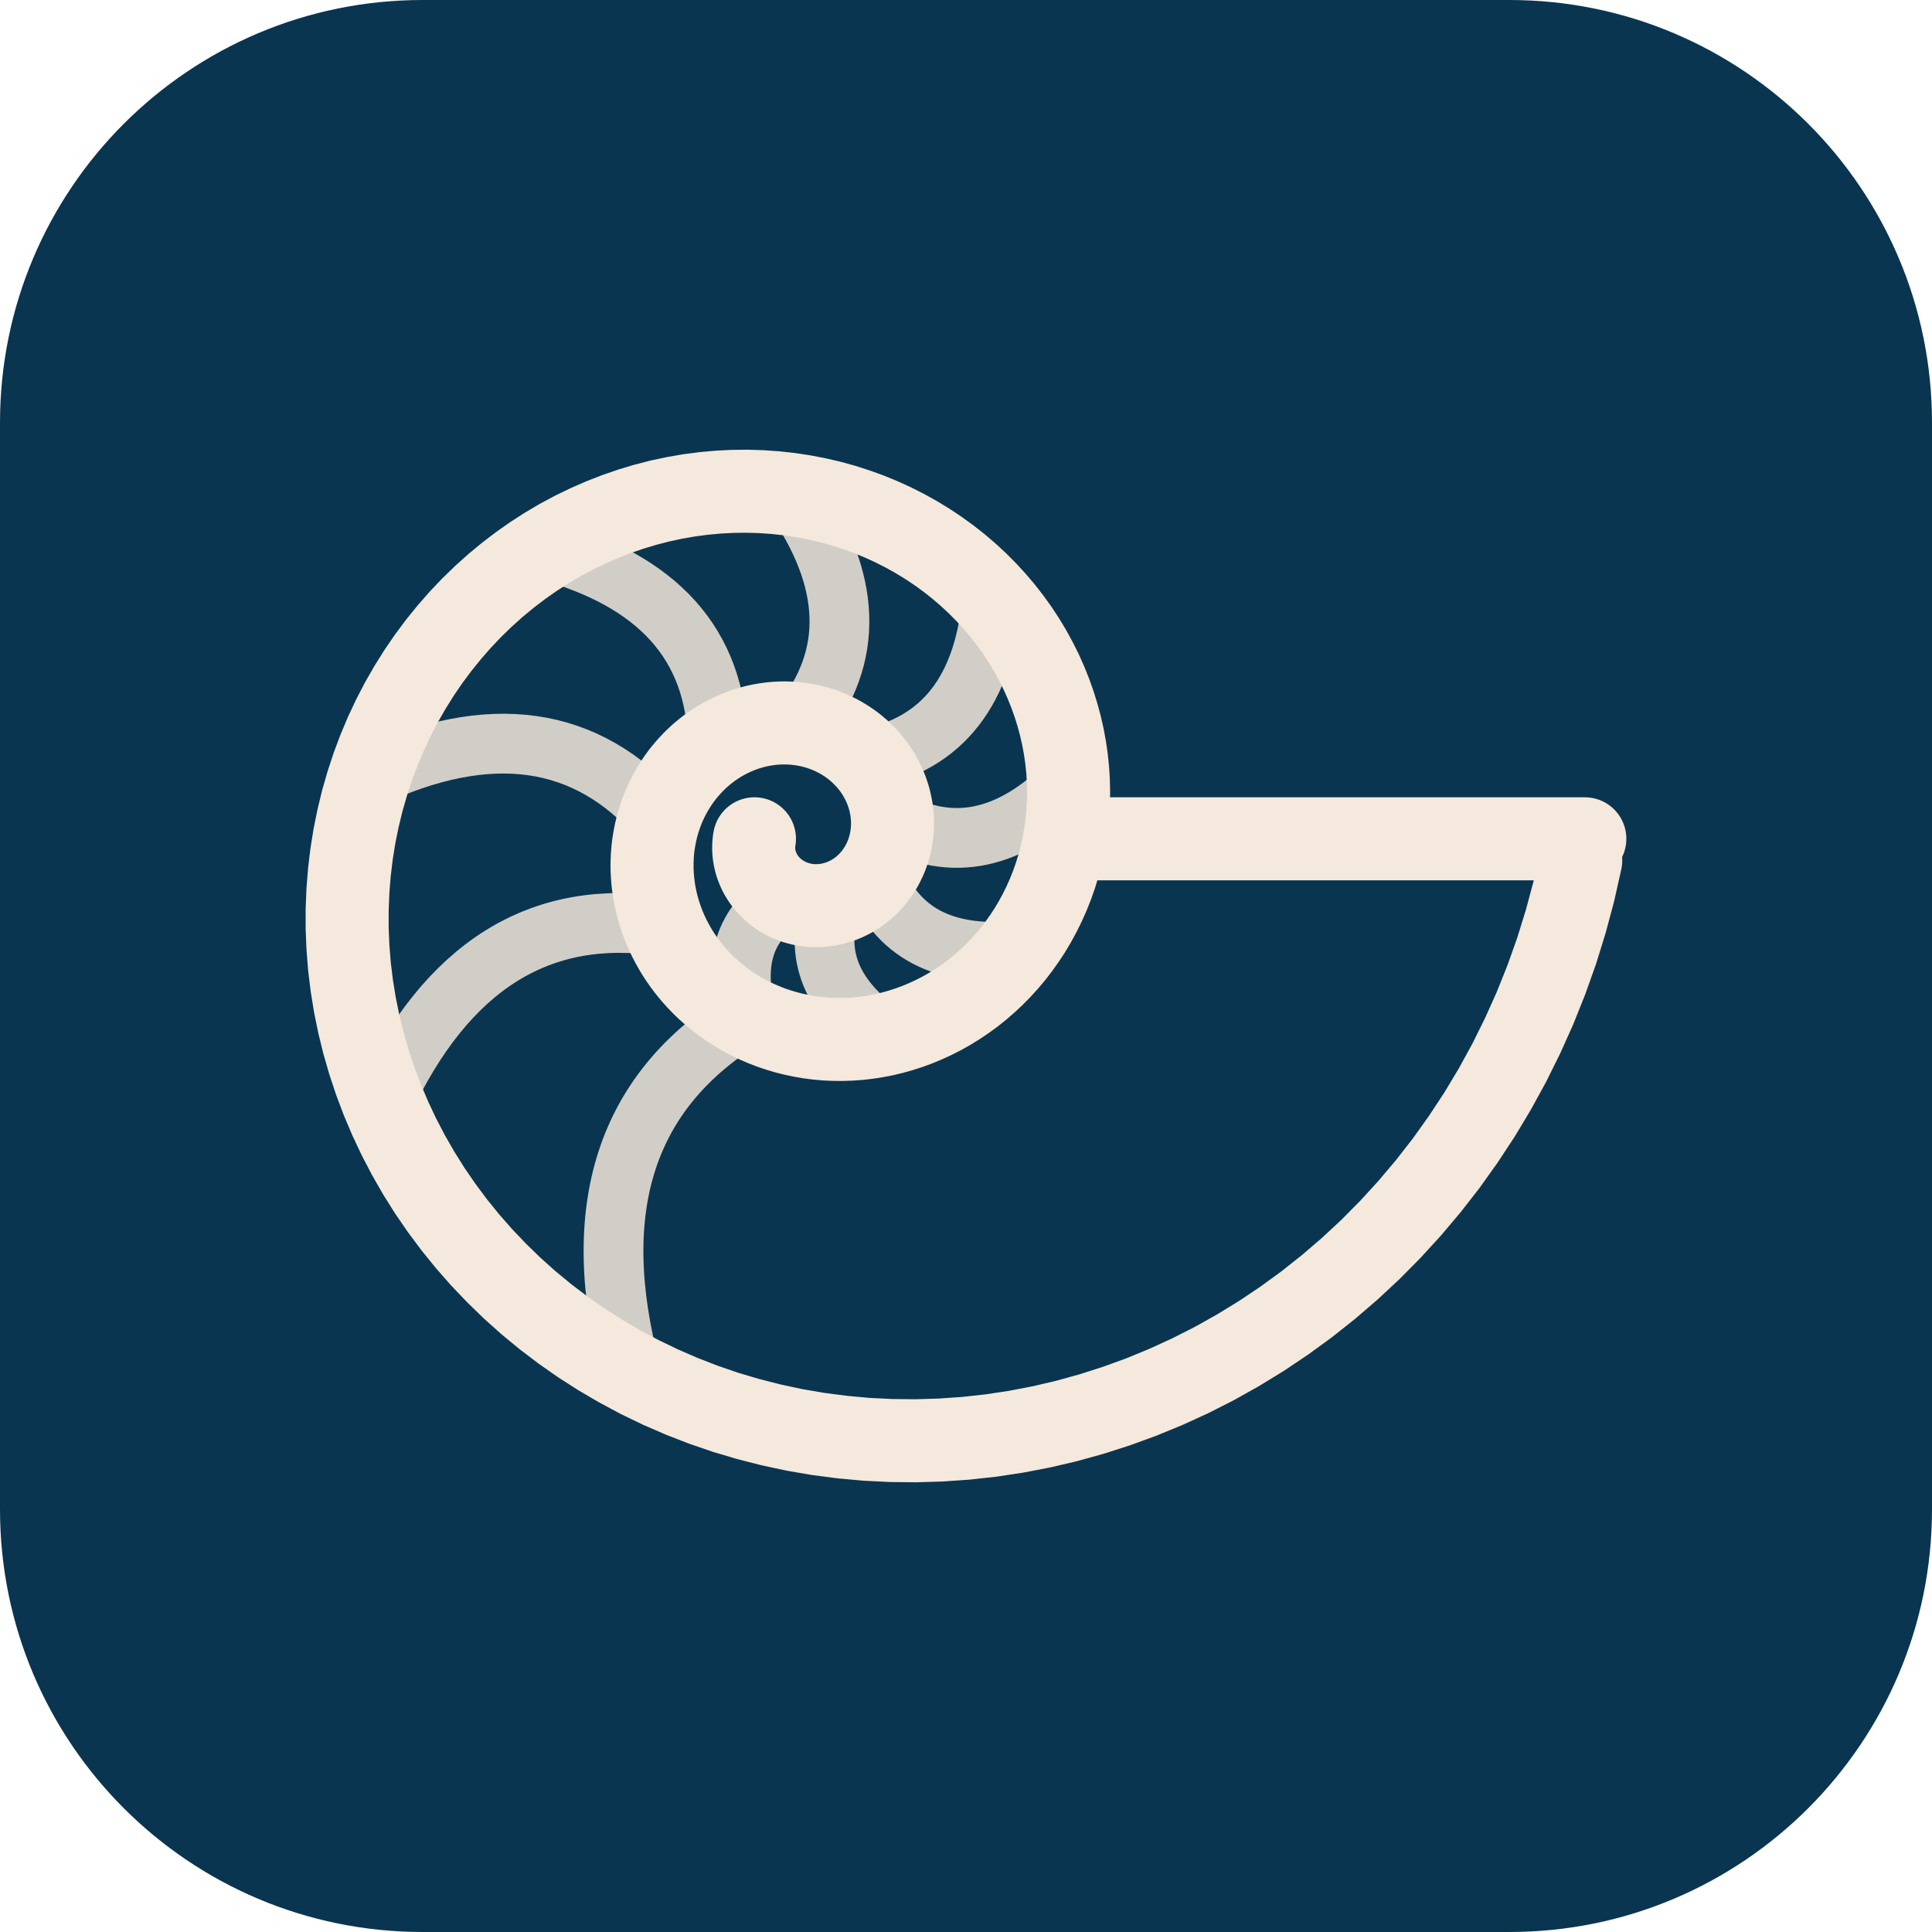
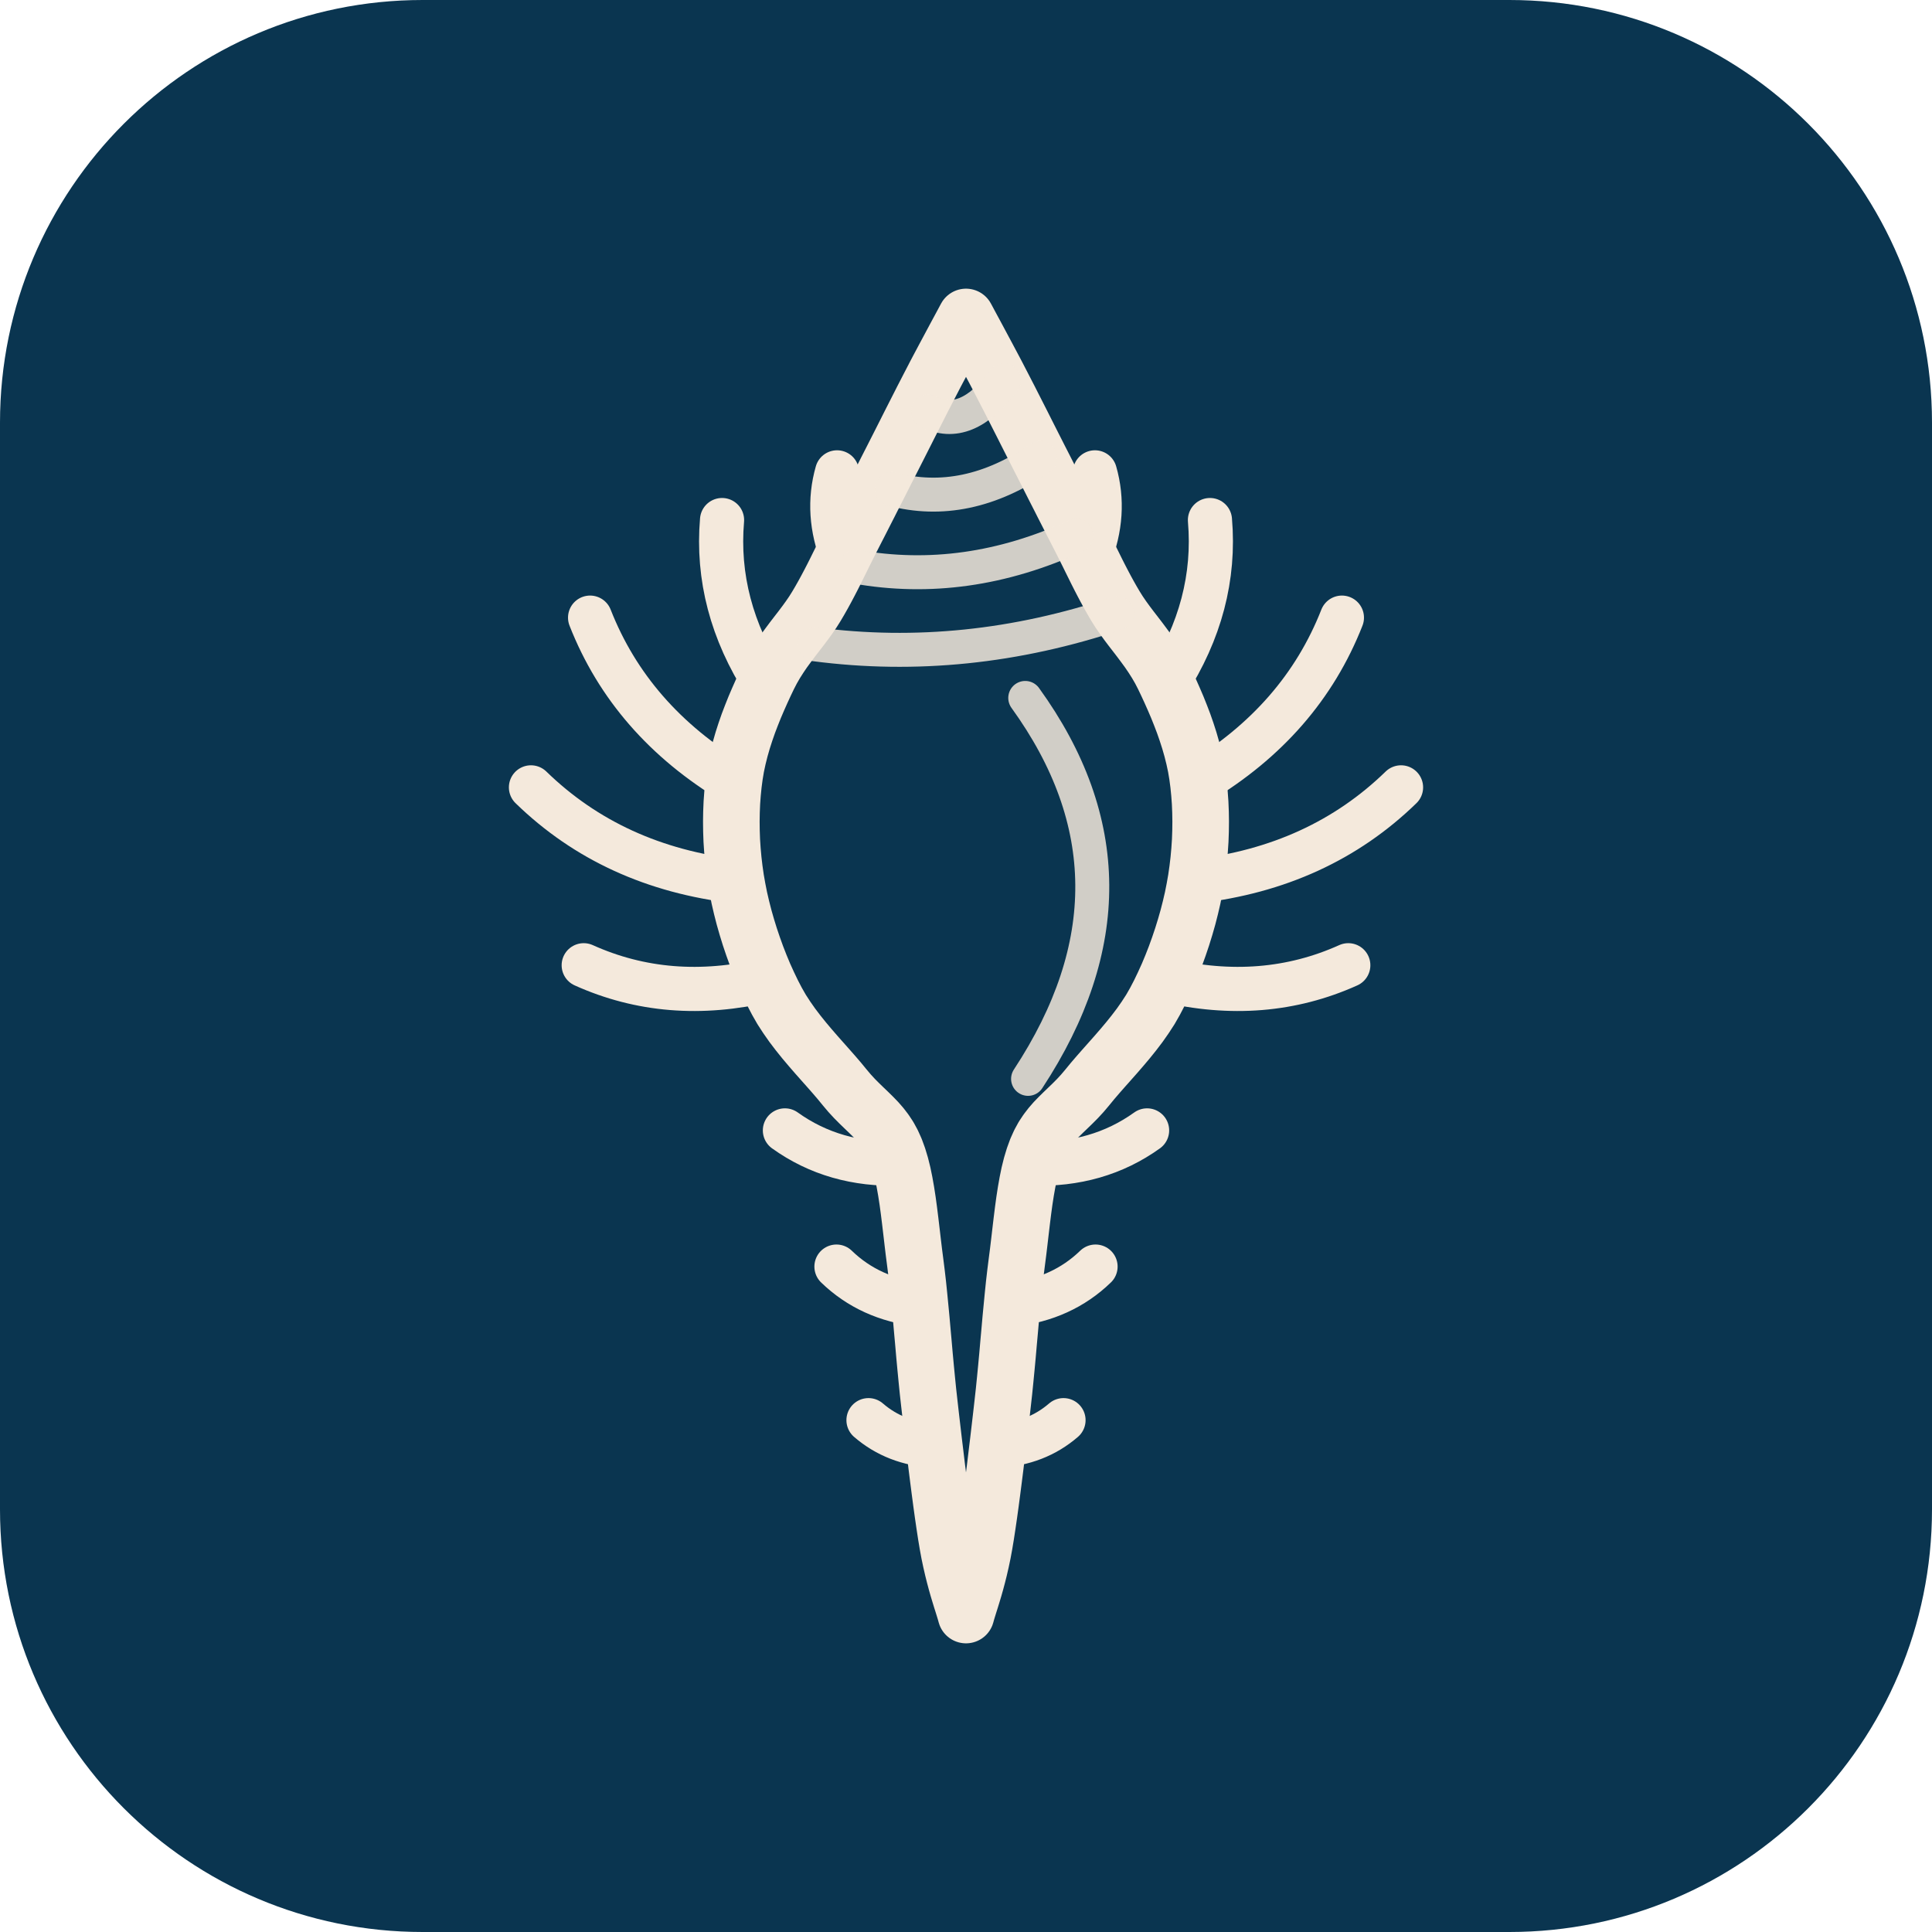
<svg xmlns="http://www.w3.org/2000/svg" viewBox="0 0 512 512" width="512" height="512">
  <rect width="512" height="512" rx="112" fill="#0A3550" />
-   <g fill="none" stroke="#F4E9DC" stroke-width="22" stroke-linecap="round" stroke-linejoin="round">
-     <path d="M199.94 222.29L199.85 222.82L199.79 223.36L199.75 223.91L199.73 224.46L199.74 225.02L199.76 225.58L199.81 226.14L199.88 226.7L199.98 227.26L200.1 227.83L200.24 228.39L200.4 228.95L200.59 229.51L200.81 230.06L201.04 230.61L201.3 231.15L201.58 231.68L201.89 232.21L202.22 232.73L202.57 233.23L202.95 233.73L203.34 234.21L203.76 234.68L204.2 235.14L204.66 235.58L205.15 236.01L205.65 236.42L206.17 236.81L206.71 237.18L207.27 237.54L207.85 237.87L208.44 238.18L209.05 238.47L209.68 238.74L210.32 238.99L210.98 239.21L211.64 239.4L212.32 239.57L213.01 239.71L213.71 239.83L214.42 239.92L215.14 239.98L215.87 240.01L216.6 240.01L217.33 239.98L218.07 239.93L218.81 239.84L219.55 239.73L220.29 239.58L221.03 239.4L221.77 239.19L222.5 238.95L223.23 238.68L223.96 238.38L224.67 238.04L225.38 237.68L226.07 237.29L226.76 236.86L227.43 236.41L228.08 235.92L228.73 235.41L229.35 234.86L229.96 234.29L230.54 233.69L231.11 233.06L231.66 232.41L232.18 231.73L232.68 231.02L233.15 230.29L233.6 229.54L234.01 228.76L234.4 227.96L234.77 227.15L235.09 226.31L235.39 225.45L235.66 224.58L235.89 223.69L236.09 222.78L236.25 221.86L236.38 220.93L236.46 219.99L236.52 219.04L236.53 218.08L236.51 217.11L236.44 216.14L236.34 215.17L236.2 214.19L236.01 213.22L235.79 212.24L235.53 211.27L235.22 210.3L234.88 209.34L234.49 208.39L234.06 207.44L233.59 206.51L233.08 205.59L232.54 204.69L231.95 203.8L231.32 202.93L230.65 202.08L229.95 201.25L229.2 200.45L228.42 199.67L227.61 198.91L226.76 198.19L225.87 197.49L224.95 196.83L224 196.2L223.01 195.6L222 195.04L220.96 194.52L219.89 194.03L218.79 193.59L217.67 193.18L216.53 192.82L215.36 192.51L214.18 192.23L212.97 192.01L211.75 191.83L210.51 191.7L209.27 191.62L208.01 191.58L206.74 191.6L205.46 191.67L204.18 191.79L202.9 191.97L201.61 192.19L200.33 192.47L199.05 192.81L197.77 193.19L196.5 193.63L195.25 194.13L194 194.68L192.77 195.28L191.56 195.93L190.36 196.64L189.19 197.4L188.03 198.21L186.91 199.08L185.81 199.99L184.74 200.96L183.71 201.97L182.71 203.03L181.74 204.14L180.81 205.29L179.93 206.49L179.09 207.74L178.29 209.02L177.54 210.34L176.83 211.7L176.18 213.1L175.58 214.54L175.04 216L174.55 217.5L174.11 219.03L173.74 220.58L173.43 222.16L173.17 223.76L172.98 225.38L172.86 227.02L172.8 228.68L172.8 230.34L172.88 232.02L173.02 233.7L173.23 235.39L173.51 237.08L173.86 238.77L174.28 240.46L174.77 242.14L175.33 243.81L175.96 245.47L176.66 247.11L177.43 248.74L178.28 250.34L179.19 251.93L180.17 253.48L181.22 255L182.34 256.49L183.53 257.95L184.78 259.37L186.1 260.74L187.48 262.07L188.92 263.35L190.42 264.59L191.98 265.77L193.6 266.89L195.28 267.96L197.01 268.96L198.78 269.91L200.61 270.78L202.49 271.59L204.41 272.33L206.37 272.99L208.37 273.58L210.4 274.1L212.47 274.53L214.57 274.89L216.7 275.16L218.85 275.35L221.02 275.45L223.21 275.46L225.41 275.39L227.63 275.23L229.85 274.98L232.07 274.63L234.3 274.2L236.52 273.67L238.73 273.05L240.94 272.34L243.13 271.53L245.29 270.63L247.44 269.64L249.56 268.56L251.65 267.38L253.7 266.11L255.72 264.75L257.7 263.31L259.62 261.77L261.5 260.14L263.33 258.43L265.09 256.64L266.8 254.76L268.44 252.81L270.01 250.77L271.51 248.66L272.94 246.48L274.28 244.22L275.54 241.9L276.72 239.51L277.81 237.06L278.81 234.55L279.71 231.98L280.51 229.37L281.21 226.7L281.82 223.99L282.31 221.24L282.7 218.45L282.97 215.62L283.14 212.77L283.19 209.9L283.13 207L282.95 204.09L282.65 201.17L282.23 198.24L281.69 195.31L281.03 192.39L280.24 189.47L279.34 186.57L278.31 183.68L277.16 180.82L275.89 177.98L274.49 175.19L272.98 172.42L271.34 169.71L269.59 167.04L267.71 164.43L265.72 161.87L263.61 159.38L261.39 156.96L259.06 154.61L256.62 152.35L254.07 150.16L251.42 148.07L248.67 146.07L245.82 144.17L242.88 142.37L239.85 140.68L236.73 139.1L233.52 137.63L230.24 136.29L226.88 135.07L223.45 133.97L219.96 133.01L216.41 132.19L212.8 131.5L209.14 130.95L205.44 130.55L201.69 130.29L197.92 130.18L194.11 130.22L190.29 130.42L186.45 130.77L182.59 131.28L178.74 131.95L174.89 132.77L171.05 133.76L167.22 134.91L163.41 136.22L159.64 137.69L155.9 139.32L152.2 141.11L148.55 143.06L144.96 145.17L141.43 147.44L137.97 149.87L134.59 152.45L131.29 155.18L128.08 158.06L124.96 161.09L121.95 164.26L119.05 167.58L116.26 171.03L113.59 174.61L111.05 178.33L108.65 182.17L106.38 186.13L104.26 190.21L102.29 194.4L100.48 198.69L98.83 203.08L97.35 207.57L96.03 212.14L94.9 216.8L93.94 221.53L93.17 226.33L92.59 231.18L92.2 236.1L92 241.06L92 246.05L92.21 251.08L92.61 256.13L93.23 261.2L94.05 266.27L95.08 271.34L96.32 276.4L97.78 281.45L99.44 286.46L101.32 291.44L103.41 296.38L105.71 301.26L108.22 306.08L110.94 310.83L113.87 315.5L117.01 320.07L120.35 324.56L123.89 328.93L127.63 333.19L131.57 337.32L135.69 341.33L140 345.19L144.5 348.9L149.17 352.45L154.01 355.84L159.02 359.05L164.2 362.08L169.52 364.93L174.99 367.57L180.61 370.01L186.35 372.24L192.22 374.26L198.21 376.04L204.31 377.6L210.51 378.93L216.8 380.01L223.18 380.84L229.62 381.43L236.13 381.75L242.7 381.82L249.31 381.62L255.95 381.16L262.61 380.43L269.29 379.42L275.96 378.14L282.63 376.58L289.27 374.74L295.88 372.62L302.45 370.23L308.96 367.55L315.41 364.6L321.78 361.37L328.05 357.86L334.22 354.08L340.28 350.02L346.22 345.7L352.01 341.11L357.66 336.26L363.15 331.15L368.46 325.79L373.59 320.18L378.53 314.33L383.27 308.24L387.78 301.92L392.08 295.39L396.13 288.64L399.94 281.69L403.49 274.53L406.78 267.2L409.79 259.68L412.52 252L414.95 244.15L417.09 236.17L418.91 228.04" />
-     <path d="M420 222.29L282.13 222.29" />
-     <path d="M197.88 269.44Q149.77 298.5 167.24 363.74M175.99 245.54Q126.83 237.87 101.56 292.05M174.74 216.88Q145.78 183.72 97.82 206.07M190.2 196.74Q189.43 157.78 144.2 145.65M212.14 191.88Q233.79 165.02 210.02 131.07M229.78 201.07Q259.74 195.17 262.94 158.63M236.52 217.33Q260.18 230.38 283.14 207.42M231.83 232.19Q240.45 254.5 269.08 252M220.2 239.6Q213.35 259.63 234.18 274.22M208.09 238Q192.06 247.69 197.88 269.44" stroke-width="15.84" opacity="0.85" />
+   <g fill="none" stroke="#F4E9DC" stroke-width="15" stroke-linecap="round" stroke-linejoin="round">
+     <path d="M256 84L256.43 84.8L256.96 85.79L257.58 86.94L258.27 88.22L259.03 89.63L259.83 91.13L260.67 92.7L261.54 94.32L262.41 95.96L263.29 97.61L264.15 99.24L264.97 100.83L265.79 102.41L266.63 104.04L267.49 105.7L268.35 107.4L269.23 109.13L270.12 110.88L271.01 112.63L271.9 114.4L272.79 116.16L273.68 117.92L274.57 119.67L275.44 121.39L276.32 123.11L277.2 124.84L278.08 126.58L278.96 128.32L279.84 130.05L280.73 131.79L281.6 133.52L282.48 135.24L283.35 136.95L284.21 138.64L285.07 140.31L285.91 141.96L286.74 143.58L287.54 145.18L288.33 146.76L289.1 148.33L289.87 149.88L290.63 151.42L291.41 152.96L292.2 154.49L293.01 156.02L293.85 157.56L294.72 159.1L295.63 160.65L296.6 162.19L297.62 163.68L298.69 165.15L299.79 166.61L300.91 168.06L302.04 169.53L303.16 171.03L304.28 172.56L305.36 174.15L306.41 175.8L307.41 177.53L308.35 179.35L309.26 181.26L310.17 183.23L311.08 185.28L311.98 187.38L312.84 189.53L313.68 191.73L314.46 193.97L315.19 196.24L315.85 198.54L316.43 200.86L316.93 203.19L317.32 205.52L317.63 207.88L317.87 210.29L318.05 212.74L318.15 215.22L318.19 217.72L318.16 220.24L318.07 222.78L317.9 225.33L317.67 227.87L317.37 230.41L317.01 232.93L316.57 235.43L316.07 237.95L315.48 240.5L314.82 243.08L314.08 245.67L313.28 248.26L312.41 250.84L311.49 253.39L310.51 255.9L309.48 258.37L308.39 260.77L307.27 263.1L306.1 265.35L304.86 267.52L303.49 269.63L302.04 271.7L300.51 273.71L298.93 275.68L297.32 277.59L295.7 279.46L294.08 281.29L292.5 283.07L290.97 284.81L289.52 286.5L288.16 288.16L286.85 289.71L285.56 291.11L284.28 292.4L283.03 293.61L281.81 294.78L280.63 295.94L279.49 297.12L278.41 298.36L277.38 299.7L276.41 301.16L275.52 302.79L274.7 304.61L273.97 306.61L273.33 308.73L272.77 310.97L272.29 313.31L271.86 315.74L271.47 318.26L271.12 320.85L270.79 323.5L270.47 326.2L270.15 328.95L269.82 331.72L269.46 334.52L269.1 337.38L268.76 340.32L268.45 343.34L268.15 346.43L267.85 349.57L267.57 352.75L267.28 355.95L267 359.17L266.7 362.39L266.39 365.59L266.07 368.77L265.72 371.91L265.36 375.09L264.98 378.36L264.59 381.7L264.18 385.07L263.78 388.44L263.36 391.78L262.94 395.05L262.52 398.23L262.1 401.27L261.68 404.15L261.27 406.84L260.86 409.3L260.44 411.58L259.99 413.72L259.53 415.73L259.06 417.61L258.59 419.37L258.13 420.99L257.68 422.48L257.26 423.85L256.87 425.08L256.53 426.18L256.23 427.16L256 428L255.77 427.16L255.47 426.18L255.13 425.08L254.74 423.85L254.32 422.48L253.87 420.99L253.41 419.37L252.94 417.61L252.47 415.73L252.01 413.72L251.56 411.58L251.14 409.3L250.73 406.84L250.32 404.15L249.9 401.27L249.48 398.23L249.06 395.05L248.64 391.78L248.22 388.44L247.82 385.07L247.41 381.7L247.02 378.36L246.64 375.09L246.28 371.91L245.93 368.77L245.61 365.59L245.3 362.39L245 359.17L244.72 355.95L244.43 352.75L244.15 349.57L243.85 346.43L243.55 343.34L243.24 340.32L242.9 337.38L242.54 334.52L242.18 331.72L241.85 328.95L241.53 326.2L241.21 323.5L240.88 320.85L240.53 318.26L240.14 315.74L239.71 313.31L239.23 310.97L238.67 308.73L238.03 306.61L237.3 304.61L236.48 302.79L235.59 301.16L234.62 299.7L233.59 298.36L232.51 297.12L231.37 295.94L230.19 294.78L228.97 293.61L227.72 292.4L226.44 291.11L225.15 289.71L223.84 288.16L222.48 286.5L221.03 284.81L219.5 283.07L217.92 281.29L216.3 279.46L214.68 277.59L213.07 275.68L211.49 273.71L209.96 271.7L208.51 269.63L207.14 267.52L205.9 265.35L204.73 263.1L203.61 260.77L202.52 258.37L201.49 255.9L200.51 253.39L199.59 250.84L198.72 248.26L197.92 245.67L197.18 243.08L196.52 240.5L195.93 237.95L195.43 235.43L194.99 232.93L194.63 230.41L194.33 227.87L194.1 225.33L193.93 222.78L193.84 220.24L193.81 217.72L193.85 215.22L193.95 212.74L194.13 210.29L194.37 207.88L194.68 205.52L195.07 203.19L195.57 200.86L196.15 198.54L196.81 196.24L197.54 193.97L198.32 191.73L199.16 189.53L200.02 187.38L200.92 185.28L201.83 183.23L202.74 181.26L203.65 179.35L204.59 177.53L205.59 175.8L206.64 174.15L207.72 172.56L208.84 171.03L209.96 169.53L211.09 168.06L212.21 166.61L213.31 165.15L214.38 163.68L215.4 162.19L216.37 160.65L217.28 159.1L218.15 157.56L218.99 156.02L219.8 154.49L220.59 152.96L221.37 151.42L222.13 149.88L222.9 148.33L223.67 146.76L224.46 145.18L225.26 143.58L226.09 141.96L226.93 140.31L227.79 138.64L228.65 136.95L229.52 135.24L230.4 133.52L231.27 131.79L232.16 130.05L233.04 128.32L233.92 126.58L234.8 124.84L235.68 123.11L236.56 121.39L237.43 119.67L238.32 117.92L239.21 116.16L240.1 114.4L240.99 112.63L241.88 110.88L242.77 109.13L243.65 107.4L244.51 105.7L245.37 104.04L246.21 102.41L247.03 100.83L247.85 99.24L248.71 97.61L249.59 95.96L250.46 94.32L251.33 92.7L252.17 91.13L252.97 89.63L253.73 88.22L254.42 86.94L255.04 85.79L255.57 84.8L256 84Z" />
+     <path d="M288.72 147.57Q293.28 136.1 290.17 125.18M223.28 147.57Q218.72 136.1 221.83 125.18M309.24 181.22Q322.58 160.46 320.65 137.82M202.76 181.22Q189.42 160.46 191.35 137.82M317.57 207.39Q344.9 190.99 355.62 163.68M194.43 207.39Q167.1 190.99 156.38 163.68M316.9 233.57Q349.58 229.78 371.29 208.66M195.1 233.57Q162.42 229.78 140.71 208.66M308.86 259.74Q334.87 265.91 357.31 255.8M203.14 259.74Q177.13 265.91 154.69 255.8M273.44 308.35Q290.91 308.95 303.99 299.57M238.56 308.35Q221.09 308.95 208.01 299.57M268.21 345.74Q281.49 344.22 290.33 335.66M243.79 345.74Q230.51 344.22 221.67 335.66M264.42 383.13Q274.68 382.55 281.84 376.36M247.58 383.13Q237.32 382.55 230.16 376.36" stroke-width="11.7" />
+     <path d="M245.97 109.05Q256 114.29 266.03 100.83M236.36 129.62Q256 134.85 275.64 121.39M226.75 150.18Q256 155.42 285.25 141.96M215.95 170.75Q256 175.98 296.05 162.52M271.7 184.96Q306.85 233.57 272.45 285.91" stroke-width="9" opacity=".85" />
  </g>
</svg>
